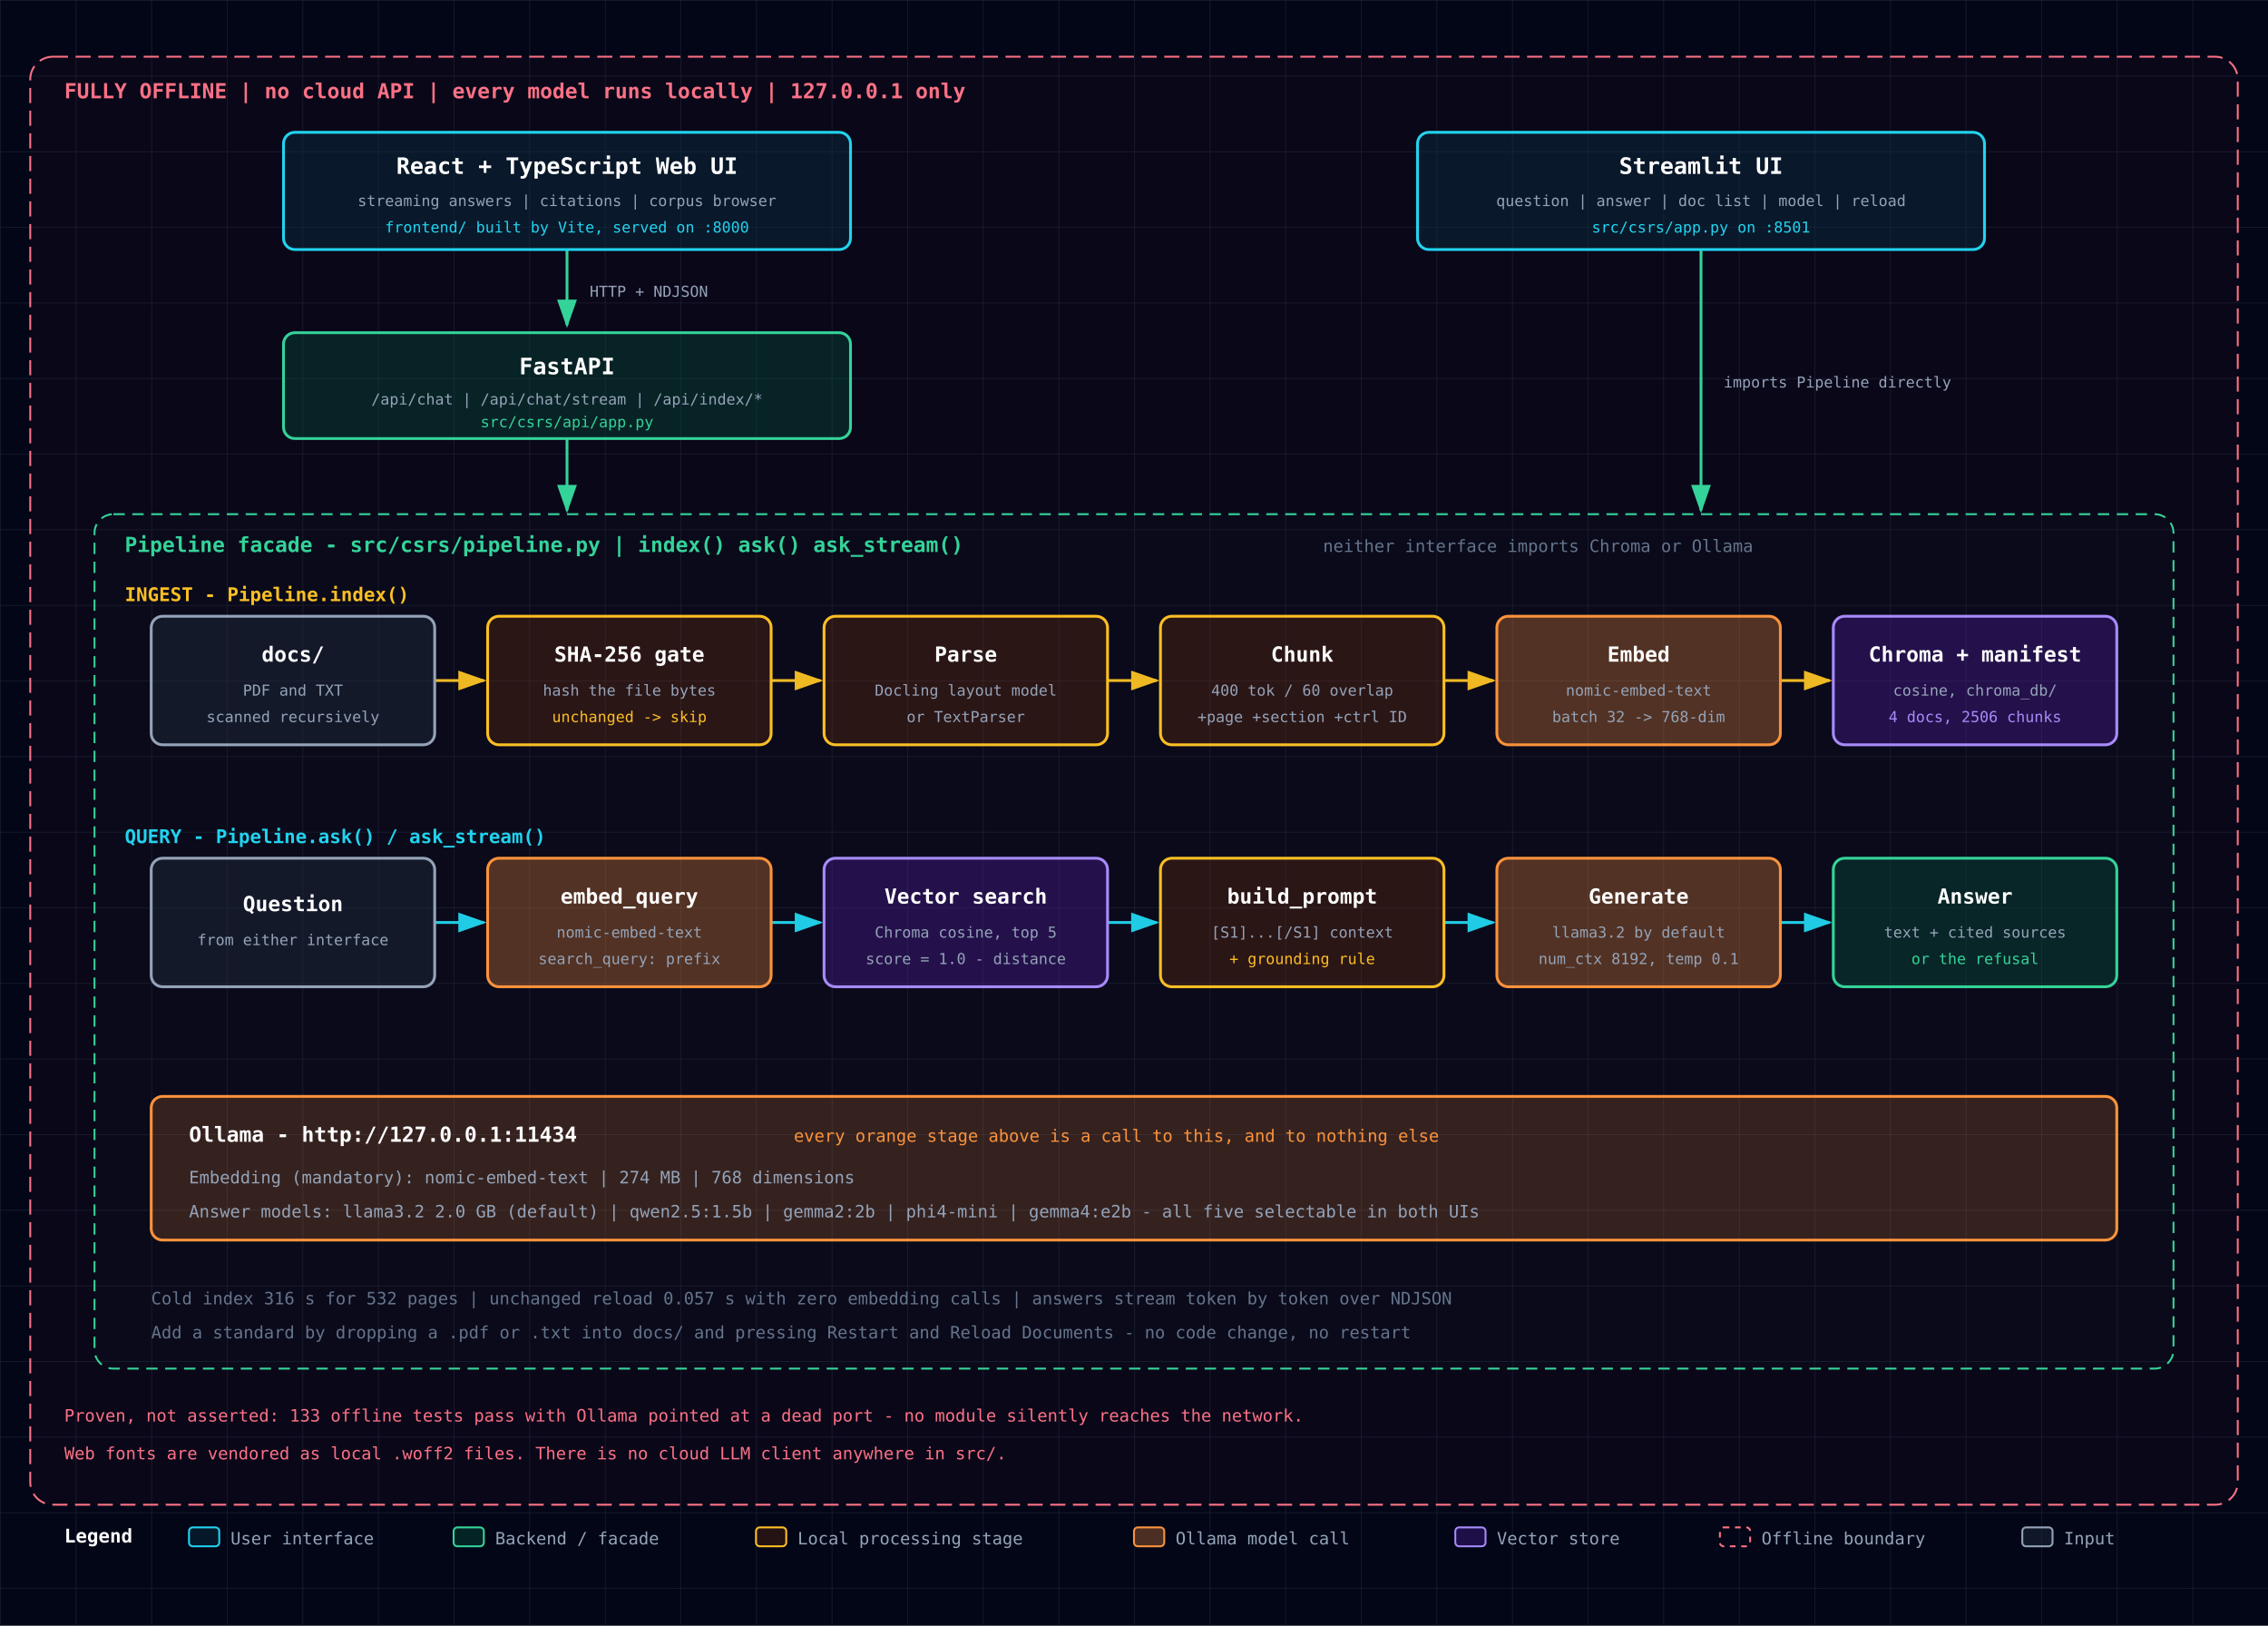
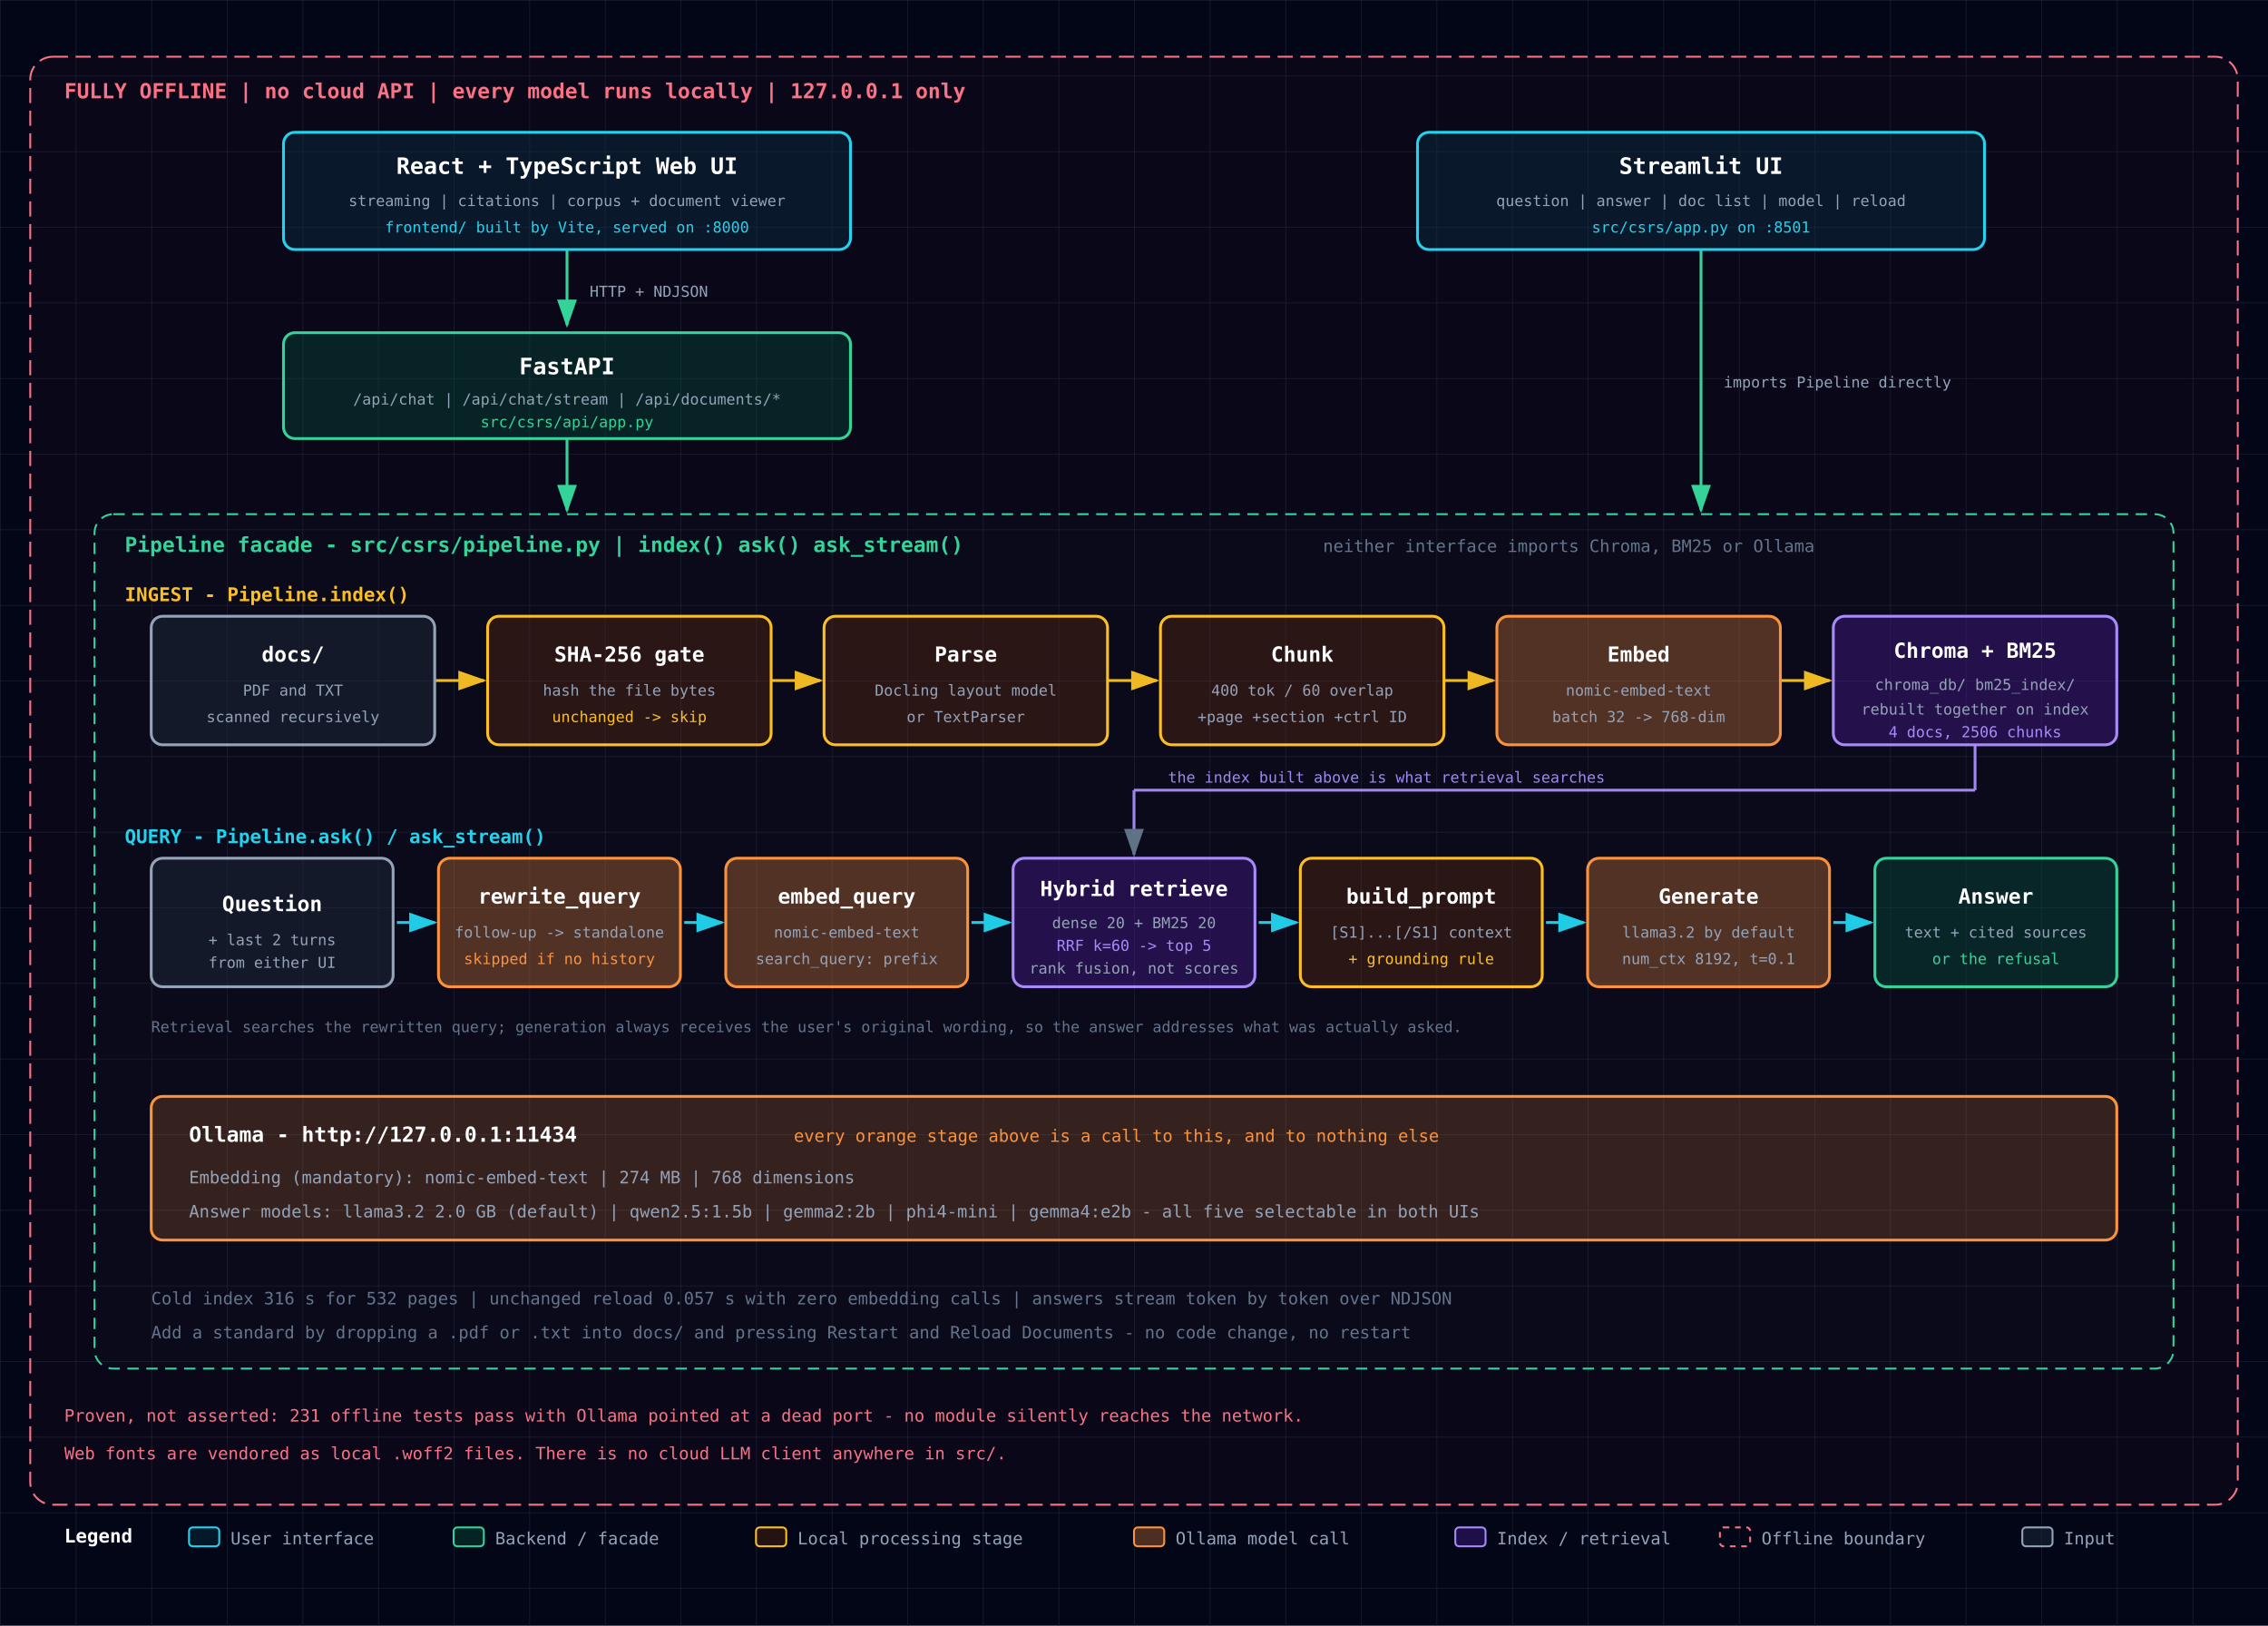
<svg xmlns="http://www.w3.org/2000/svg" viewBox="0 0 1200 860" width="1200" height="860" font-family="ui-monospace, SFMono-Regular, Menlo, Consolas, monospace">
  <defs>
    <marker id="ah-slate" markerWidth="10" markerHeight="7" refX="9" refY="3.5" orient="auto">
      <polygon points="0 0, 10 3.5, 0 7" fill="#64748b" />
    </marker>
    <marker id="ah-amber" markerWidth="10" markerHeight="7" refX="9" refY="3.5" orient="auto">
      <polygon points="0 0, 10 3.5, 0 7" fill="#fbbf24" />
    </marker>
    <marker id="ah-cyan" markerWidth="10" markerHeight="7" refX="9" refY="3.5" orient="auto">
      <polygon points="0 0, 10 3.5, 0 7" fill="#22d3ee" />
    </marker>
    <marker id="ah-emerald" markerWidth="10" markerHeight="7" refX="9" refY="3.5" orient="auto">
      <polygon points="0 0, 10 3.5, 0 7" fill="#34d399" />
    </marker>
    <pattern id="grid" width="40" height="40" patternUnits="userSpaceOnUse">
      <path d="M 40 0 L 0 0 0 40" fill="none" stroke="#1e293b" stroke-width="0.5" />
    </pattern>
  </defs>
  <rect width="1200" height="860" fill="#020617" />
  <rect width="1200" height="860" fill="url(#grid)" />
  <rect x="16" y="30" width="1168" height="766" rx="12" fill="rgba(136, 19, 55, 0.06)" stroke="#fb7185" stroke-width="1" stroke-dasharray="8,4" />
  <text x="34" y="52" fill="#fb7185" font-size="11" font-weight="700">FULLY OFFLINE  |  no cloud API  |  every model runs locally  |  127.0.0.1 only</text>
  <line x1="300" y1="132" x2="300" y2="172" stroke="#34d399" stroke-width="1.5" marker-end="url(#ah-emerald)" />
  <text x="312" y="157" fill="#94a3b8" font-size="8">HTTP + NDJSON</text>
  <line x1="300" y1="232" x2="300" y2="270" stroke="#34d399" stroke-width="1.5" marker-end="url(#ah-emerald)" />
  <line x1="900" y1="132" x2="900" y2="270" stroke="#34d399" stroke-width="1.5" marker-end="url(#ah-emerald)" />
  <text x="912" y="205" fill="#94a3b8" font-size="8">imports Pipeline directly</text>
  <line x1="230" y1="360" x2="256" y2="360" stroke="#fbbf24" stroke-width="1.5" marker-end="url(#ah-amber)" />
  <line x1="408" y1="360" x2="434" y2="360" stroke="#fbbf24" stroke-width="1.5" marker-end="url(#ah-amber)" />
  <line x1="586" y1="360" x2="612" y2="360" stroke="#fbbf24" stroke-width="1.5" marker-end="url(#ah-amber)" />
  <line x1="764" y1="360" x2="790" y2="360" stroke="#fbbf24" stroke-width="1.5" marker-end="url(#ah-amber)" />
  <line x1="942" y1="360" x2="968" y2="360" stroke="#fbbf24" stroke-width="1.5" marker-end="url(#ah-amber)" />
-   <line x1="230" y1="488" x2="256" y2="488" stroke="#22d3ee" stroke-width="1.5" marker-end="url(#ah-cyan)" />
-   <line x1="408" y1="488" x2="434" y2="488" stroke="#22d3ee" stroke-width="1.5" marker-end="url(#ah-cyan)" />
-   <line x1="586" y1="488" x2="612" y2="488" stroke="#22d3ee" stroke-width="1.5" marker-end="url(#ah-cyan)" />
-   <line x1="764" y1="488" x2="790" y2="488" stroke="#22d3ee" stroke-width="1.5" marker-end="url(#ah-cyan)" />
-   <line x1="942" y1="488" x2="968" y2="488" stroke="#22d3ee" stroke-width="1.5" marker-end="url(#ah-cyan)" />
+   <line x1="210" y1="488" x2="230" y2="488" stroke="#22d3ee" stroke-width="1.5" marker-end="url(#ah-cyan)" />
+   <line x1="362" y1="488" x2="382" y2="488" stroke="#22d3ee" stroke-width="1.5" marker-end="url(#ah-cyan)" />
+   <line x1="514" y1="488" x2="534" y2="488" stroke="#22d3ee" stroke-width="1.5" marker-end="url(#ah-cyan)" />
+   <line x1="666" y1="488" x2="686" y2="488" stroke="#22d3ee" stroke-width="1.5" marker-end="url(#ah-cyan)" />
+   <line x1="818" y1="488" x2="838" y2="488" stroke="#22d3ee" stroke-width="1.5" marker-end="url(#ah-cyan)" />
+   <line x1="970" y1="488" x2="990" y2="488" stroke="#22d3ee" stroke-width="1.5" marker-end="url(#ah-cyan)" />
+   <line x1="1045" y1="394" x2="1045" y2="418" stroke="#a78bfa" stroke-width="1.5" />
+   <line x1="1045" y1="418" x2="600" y2="418" stroke="#a78bfa" stroke-width="1.5" />
+   <line x1="600" y1="418" x2="600" y2="452" stroke="#a78bfa" stroke-width="1.5" marker-end="url(#ah-slate)" />
+   <text x="618" y="414" fill="#a78bfa" font-size="8">the index built above is what retrieval searches</text>
  <rect x="150" y="70" width="300" height="62" rx="6" fill="rgba(8, 51, 68, 0.4)" stroke="#22d3ee" stroke-width="1.5" />
  <text x="300" y="92" fill="white" font-size="12" font-weight="600" text-anchor="middle">React + TypeScript Web UI</text>
-   <text x="300" y="109" fill="#94a3b8" font-size="8" text-anchor="middle">streaming answers | citations | corpus browser</text>
+   <text x="300" y="109" fill="#94a3b8" font-size="8" text-anchor="middle">streaming | citations | corpus + document viewer</text>
  <text x="300" y="123" fill="#22d3ee" font-size="8" text-anchor="middle">frontend/ built by Vite, served on :8000</text>
  <rect x="750" y="70" width="300" height="62" rx="6" fill="rgba(8, 51, 68, 0.4)" stroke="#22d3ee" stroke-width="1.5" />
  <text x="900" y="92" fill="white" font-size="12" font-weight="600" text-anchor="middle">Streamlit UI</text>
  <text x="900" y="109" fill="#94a3b8" font-size="8" text-anchor="middle">question | answer | doc list | model | reload</text>
  <text x="900" y="123" fill="#22d3ee" font-size="8" text-anchor="middle">src/csrs/app.py on :8501</text>
  <rect x="150" y="176" width="300" height="56" rx="6" fill="rgba(6, 78, 59, 0.4)" stroke="#34d399" stroke-width="1.5" />
  <text x="300" y="198" fill="white" font-size="12" font-weight="600" text-anchor="middle">FastAPI</text>
-   <text x="300" y="214" fill="#94a3b8" font-size="8" text-anchor="middle">/api/chat | /api/chat/stream | /api/index/*</text>
+   <text x="300" y="214" fill="#94a3b8" font-size="8" text-anchor="middle">/api/chat | /api/chat/stream | /api/documents/*</text>
  <text x="300" y="226" fill="#34d399" font-size="8" text-anchor="middle">src/csrs/api/app.py</text>
  <rect x="50" y="272" width="1100" height="452" rx="10" fill="rgba(6, 78, 59, 0.05)" stroke="#34d399" stroke-width="1" stroke-dasharray="6,4" />
  <text x="66" y="292" fill="#34d399" font-size="11" font-weight="700">Pipeline facade  -  src/csrs/pipeline.py  |  index()  ask()  ask_stream()</text>
-   <text x="700" y="292" fill="#64748b" font-size="9">neither interface imports Chroma or Ollama</text>
+   <text x="700" y="292" fill="#64748b" font-size="9">neither interface imports Chroma, BM25 or Ollama</text>
  <text x="66" y="318" fill="#fbbf24" font-size="10" font-weight="700">INGEST  -  Pipeline.index()</text>
  <rect x="80" y="326" width="150" height="68" rx="6" fill="rgba(30, 41, 59, 0.5)" stroke="#94a3b8" stroke-width="1.5" />
  <text x="155" y="350" fill="white" font-size="11" font-weight="600" text-anchor="middle">docs/</text>
  <text x="155" y="368" fill="#94a3b8" font-size="8" text-anchor="middle">PDF and TXT</text>
  <text x="155" y="382" fill="#94a3b8" font-size="8" text-anchor="middle">scanned recursively</text>
  <rect x="258" y="326" width="150" height="68" rx="6" fill="rgba(120, 53, 15, 0.3)" stroke="#fbbf24" stroke-width="1.5" />
  <text x="333" y="350" fill="white" font-size="11" font-weight="600" text-anchor="middle">SHA-256 gate</text>
  <text x="333" y="368" fill="#94a3b8" font-size="8" text-anchor="middle">hash the file bytes</text>
  <text x="333" y="382" fill="#fbbf24" font-size="8" text-anchor="middle">unchanged -&gt; skip</text>
  <rect x="436" y="326" width="150" height="68" rx="6" fill="rgba(120, 53, 15, 0.3)" stroke="#fbbf24" stroke-width="1.5" />
  <text x="511" y="350" fill="white" font-size="11" font-weight="600" text-anchor="middle">Parse</text>
  <text x="511" y="368" fill="#94a3b8" font-size="8" text-anchor="middle">Docling layout model</text>
  <text x="511" y="382" fill="#94a3b8" font-size="8" text-anchor="middle">or TextParser</text>
  <rect x="614" y="326" width="150" height="68" rx="6" fill="rgba(120, 53, 15, 0.3)" stroke="#fbbf24" stroke-width="1.5" />
  <text x="689" y="350" fill="white" font-size="11" font-weight="600" text-anchor="middle">Chunk</text>
  <text x="689" y="368" fill="#94a3b8" font-size="8" text-anchor="middle">400 tok / 60 overlap</text>
  <text x="689" y="382" fill="#94a3b8" font-size="8" text-anchor="middle">+page +section +ctrl ID</text>
  <rect x="792" y="326" width="150" height="68" rx="6" fill="rgba(251, 146, 60, 0.3)" stroke="#fb923c" stroke-width="1.5" />
  <text x="867" y="350" fill="white" font-size="11" font-weight="600" text-anchor="middle">Embed</text>
  <text x="867" y="368" fill="#94a3b8" font-size="8" text-anchor="middle">nomic-embed-text</text>
  <text x="867" y="382" fill="#94a3b8" font-size="8" text-anchor="middle">batch 32 -&gt; 768-dim</text>
  <rect x="970" y="326" width="150" height="68" rx="6" fill="rgba(76, 29, 149, 0.4)" stroke="#a78bfa" stroke-width="1.5" />
-   <text x="1045" y="350" fill="white" font-size="11" font-weight="600" text-anchor="middle">Chroma + manifest</text>
-   <text x="1045" y="368" fill="#94a3b8" font-size="8" text-anchor="middle">cosine, chroma_db/</text>
-   <text x="1045" y="382" fill="#a78bfa" font-size="8" text-anchor="middle">4 docs, 2506 chunks</text>
+   <text x="1045" y="348" fill="white" font-size="11" font-weight="600" text-anchor="middle">Chroma + BM25</text>
+   <text x="1045" y="365" fill="#94a3b8" font-size="8" text-anchor="middle">chroma_db/ bm25_index/</text>
+   <text x="1045" y="378" fill="#94a3b8" font-size="8" text-anchor="middle">rebuilt together on index</text>
+   <text x="1045" y="390" fill="#a78bfa" font-size="8" text-anchor="middle">4 docs, 2506 chunks</text>
  <text x="66" y="446" fill="#22d3ee" font-size="10" font-weight="700">QUERY  -  Pipeline.ask() / ask_stream()</text>
-   <rect x="80" y="454" width="150" height="68" rx="6" fill="rgba(30, 41, 59, 0.5)" stroke="#94a3b8" stroke-width="1.5" />
-   <text x="155" y="482" fill="white" font-size="11" font-weight="600" text-anchor="middle">Question</text>
-   <text x="155" y="500" fill="#94a3b8" font-size="8" text-anchor="middle">from either interface</text>
-   <rect x="258" y="454" width="150" height="68" rx="6" fill="rgba(251, 146, 60, 0.3)" stroke="#fb923c" stroke-width="1.5" />
-   <text x="333" y="478" fill="white" font-size="11" font-weight="600" text-anchor="middle">embed_query</text>
-   <text x="333" y="496" fill="#94a3b8" font-size="8" text-anchor="middle">nomic-embed-text</text>
-   <text x="333" y="510" fill="#94a3b8" font-size="8" text-anchor="middle">search_query: prefix</text>
-   <rect x="436" y="454" width="150" height="68" rx="6" fill="rgba(76, 29, 149, 0.4)" stroke="#a78bfa" stroke-width="1.5" />
-   <text x="511" y="478" fill="white" font-size="11" font-weight="600" text-anchor="middle">Vector search</text>
-   <text x="511" y="496" fill="#94a3b8" font-size="8" text-anchor="middle">Chroma cosine, top 5</text>
-   <text x="511" y="510" fill="#94a3b8" font-size="8" text-anchor="middle">score = 1.0 - distance</text>
-   <rect x="614" y="454" width="150" height="68" rx="6" fill="rgba(120, 53, 15, 0.3)" stroke="#fbbf24" stroke-width="1.5" />
-   <text x="689" y="478" fill="white" font-size="11" font-weight="600" text-anchor="middle">build_prompt</text>
-   <text x="689" y="496" fill="#94a3b8" font-size="8" text-anchor="middle">[S1]...[/S1] context</text>
-   <text x="689" y="510" fill="#fbbf24" font-size="8" text-anchor="middle">+ grounding rule</text>
-   <rect x="792" y="454" width="150" height="68" rx="6" fill="rgba(251, 146, 60, 0.3)" stroke="#fb923c" stroke-width="1.5" />
-   <text x="867" y="478" fill="white" font-size="11" font-weight="600" text-anchor="middle">Generate</text>
-   <text x="867" y="496" fill="#94a3b8" font-size="8" text-anchor="middle">llama3.2 by default</text>
-   <text x="867" y="510" fill="#94a3b8" font-size="8" text-anchor="middle">num_ctx 8192, temp 0.1</text>
-   <rect x="970" y="454" width="150" height="68" rx="6" fill="rgba(6, 78, 59, 0.4)" stroke="#34d399" stroke-width="1.5" />
-   <text x="1045" y="478" fill="white" font-size="11" font-weight="600" text-anchor="middle">Answer</text>
-   <text x="1045" y="496" fill="#94a3b8" font-size="8" text-anchor="middle">text + cited sources</text>
-   <text x="1045" y="510" fill="#34d399" font-size="8" text-anchor="middle">or the refusal</text>
+   <rect x="80" y="454" width="128" height="68" rx="6" fill="rgba(30, 41, 59, 0.5)" stroke="#94a3b8" stroke-width="1.5" />
+   <text x="144" y="482" fill="white" font-size="11" font-weight="600" text-anchor="middle">Question</text>
+   <text x="144" y="500" fill="#94a3b8" font-size="8" text-anchor="middle">+ last 2 turns</text>
+   <text x="144" y="512" fill="#94a3b8" font-size="8" text-anchor="middle">from either UI</text>
+   <rect x="232" y="454" width="128" height="68" rx="6" fill="rgba(251, 146, 60, 0.3)" stroke="#fb923c" stroke-width="1.5" />
+   <text x="296" y="478" fill="white" font-size="11" font-weight="600" text-anchor="middle">rewrite_query</text>
+   <text x="296" y="496" fill="#94a3b8" font-size="8" text-anchor="middle">follow-up -&gt; standalone</text>
+   <text x="296" y="510" fill="#fb923c" font-size="8" text-anchor="middle">skipped if no history</text>
+   <rect x="384" y="454" width="128" height="68" rx="6" fill="rgba(251, 146, 60, 0.3)" stroke="#fb923c" stroke-width="1.5" />
+   <text x="448" y="478" fill="white" font-size="11" font-weight="600" text-anchor="middle">embed_query</text>
+   <text x="448" y="496" fill="#94a3b8" font-size="8" text-anchor="middle">nomic-embed-text</text>
+   <text x="448" y="510" fill="#94a3b8" font-size="8" text-anchor="middle">search_query: prefix</text>
+   <rect x="536" y="454" width="128" height="68" rx="6" fill="rgba(76, 29, 149, 0.4)" stroke="#a78bfa" stroke-width="1.5" />
+   <text x="600" y="474" fill="white" font-size="11" font-weight="600" text-anchor="middle">Hybrid retrieve</text>
+   <text x="600" y="491" fill="#94a3b8" font-size="8" text-anchor="middle">dense 20 + BM25 20</text>
+   <text x="600" y="503" fill="#a78bfa" font-size="8" text-anchor="middle">RRF k=60 -&gt; top 5</text>
+   <text x="600" y="515" fill="#94a3b8" font-size="8" text-anchor="middle">rank fusion, not scores</text>
+   <rect x="688" y="454" width="128" height="68" rx="6" fill="rgba(120, 53, 15, 0.3)" stroke="#fbbf24" stroke-width="1.5" />
+   <text x="752" y="478" fill="white" font-size="11" font-weight="600" text-anchor="middle">build_prompt</text>
+   <text x="752" y="496" fill="#94a3b8" font-size="8" text-anchor="middle">[S1]...[/S1] context</text>
+   <text x="752" y="510" fill="#fbbf24" font-size="8" text-anchor="middle">+ grounding rule</text>
+   <rect x="840" y="454" width="128" height="68" rx="6" fill="rgba(251, 146, 60, 0.3)" stroke="#fb923c" stroke-width="1.5" />
+   <text x="904" y="478" fill="white" font-size="11" font-weight="600" text-anchor="middle">Generate</text>
+   <text x="904" y="496" fill="#94a3b8" font-size="8" text-anchor="middle">llama3.2 by default</text>
+   <text x="904" y="510" fill="#94a3b8" font-size="8" text-anchor="middle">num_ctx 8192, t=0.1</text>
+   <rect x="992" y="454" width="128" height="68" rx="6" fill="rgba(6, 78, 59, 0.4)" stroke="#34d399" stroke-width="1.5" />
+   <text x="1056" y="478" fill="white" font-size="11" font-weight="600" text-anchor="middle">Answer</text>
+   <text x="1056" y="496" fill="#94a3b8" font-size="8" text-anchor="middle">text + cited sources</text>
+   <text x="1056" y="510" fill="#34d399" font-size="8" text-anchor="middle">or the refusal</text>
+   <text x="80" y="546" fill="#64748b" font-size="8">Retrieval searches the rewritten query; generation always receives the user's original wording, so the answer addresses what was actually asked.</text>
  <rect x="80" y="580" width="1040" height="76" rx="6" fill="rgba(251, 146, 60, 0.18)" stroke="#fb923c" stroke-width="1.5" />
  <text x="100" y="604" fill="white" font-size="11" font-weight="600">Ollama  -  http://127.0.0.1:11434</text>
  <text x="420" y="604" fill="#fb923c" font-size="9">every orange stage above is a call to this, and to nothing else</text>
  <text x="100" y="626" fill="#94a3b8" font-size="9">Embedding (mandatory):  nomic-embed-text  |  274 MB  |  768 dimensions</text>
  <text x="100" y="644" fill="#94a3b8" font-size="9">Answer models:  llama3.2 2.0 GB (default)  |  qwen2.5:1.5b  |  gemma2:2b  |  phi4-mini  |  gemma4:e2b   - all five selectable in both UIs</text>
  <text x="80" y="690" fill="#64748b" font-size="9">Cold index 316 s for 532 pages  |  unchanged reload 0.057 s with zero embedding calls  |  answers stream token by token over NDJSON</text>
  <text x="80" y="708" fill="#64748b" font-size="9">Add a standard by dropping a .pdf or .txt into docs/ and pressing Restart and Reload Documents - no code change, no restart</text>
-   <text x="34" y="752" fill="#fb7185" font-size="9">Proven, not asserted:  133 offline tests pass with Ollama pointed at a dead port - no module silently reaches the network.</text>
+   <text x="34" y="752" fill="#fb7185" font-size="9">Proven, not asserted:  231 offline tests pass with Ollama pointed at a dead port - no module silently reaches the network.</text>
  <text x="34" y="772" fill="#fb7185" font-size="9">Web fonts are vendored as local .woff2 files. There is no cloud LLM client anywhere in src/.</text>
  <text x="34" y="816" fill="white" font-size="10" font-weight="600">Legend</text>
  <rect x="100" y="808" width="16" height="10" rx="2" fill="rgba(8, 51, 68, 0.4)" stroke="#22d3ee" stroke-width="1" />
  <text x="122" y="817" fill="#94a3b8" font-size="9">User interface</text>
  <rect x="240" y="808" width="16" height="10" rx="2" fill="rgba(6, 78, 59, 0.4)" stroke="#34d399" stroke-width="1" />
  <text x="262" y="817" fill="#94a3b8" font-size="9">Backend / facade</text>
  <rect x="400" y="808" width="16" height="10" rx="2" fill="rgba(120, 53, 15, 0.3)" stroke="#fbbf24" stroke-width="1" />
  <text x="422" y="817" fill="#94a3b8" font-size="9">Local processing stage</text>
  <rect x="600" y="808" width="16" height="10" rx="2" fill="rgba(251, 146, 60, 0.3)" stroke="#fb923c" stroke-width="1" />
  <text x="622" y="817" fill="#94a3b8" font-size="9">Ollama model call</text>
  <rect x="770" y="808" width="16" height="10" rx="2" fill="rgba(76, 29, 149, 0.4)" stroke="#a78bfa" stroke-width="1" />
-   <text x="792" y="817" fill="#94a3b8" font-size="9">Vector store</text>
+   <text x="792" y="817" fill="#94a3b8" font-size="9">Index / retrieval</text>
  <rect x="910" y="808" width="16" height="10" rx="2" fill="transparent" stroke="#fb7185" stroke-width="1" stroke-dasharray="3,3" />
  <text x="932" y="817" fill="#94a3b8" font-size="9">Offline boundary</text>
  <rect x="1070" y="808" width="16" height="10" rx="2" fill="rgba(30, 41, 59, 0.5)" stroke="#94a3b8" stroke-width="1" />
  <text x="1092" y="817" fill="#94a3b8" font-size="9">Input</text>
</svg>
